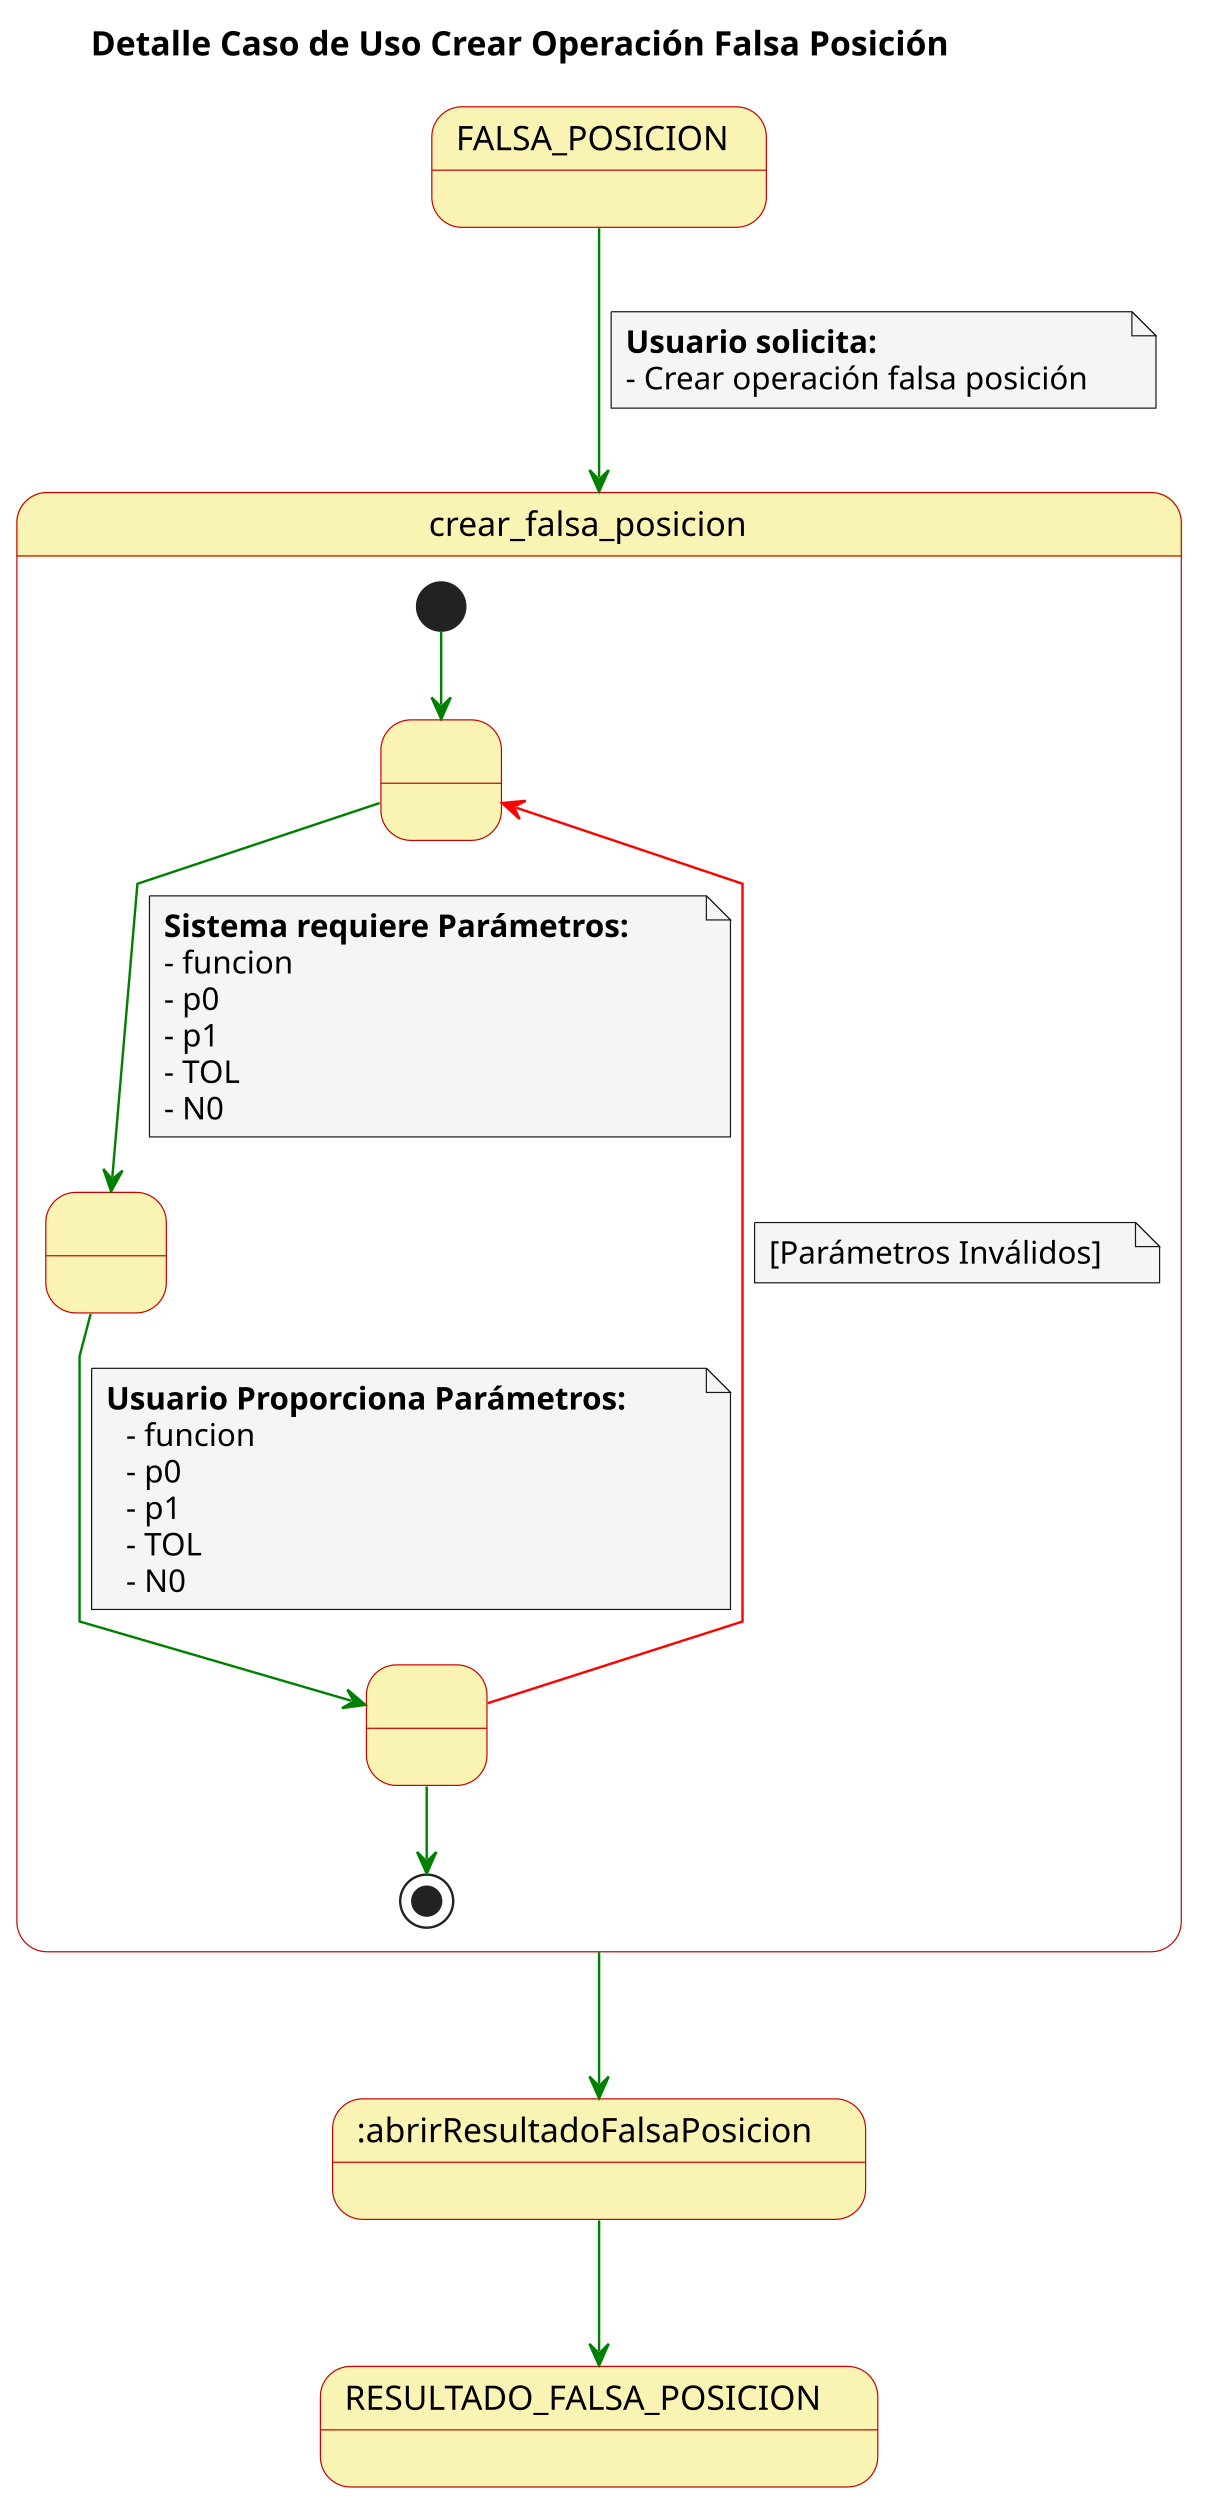
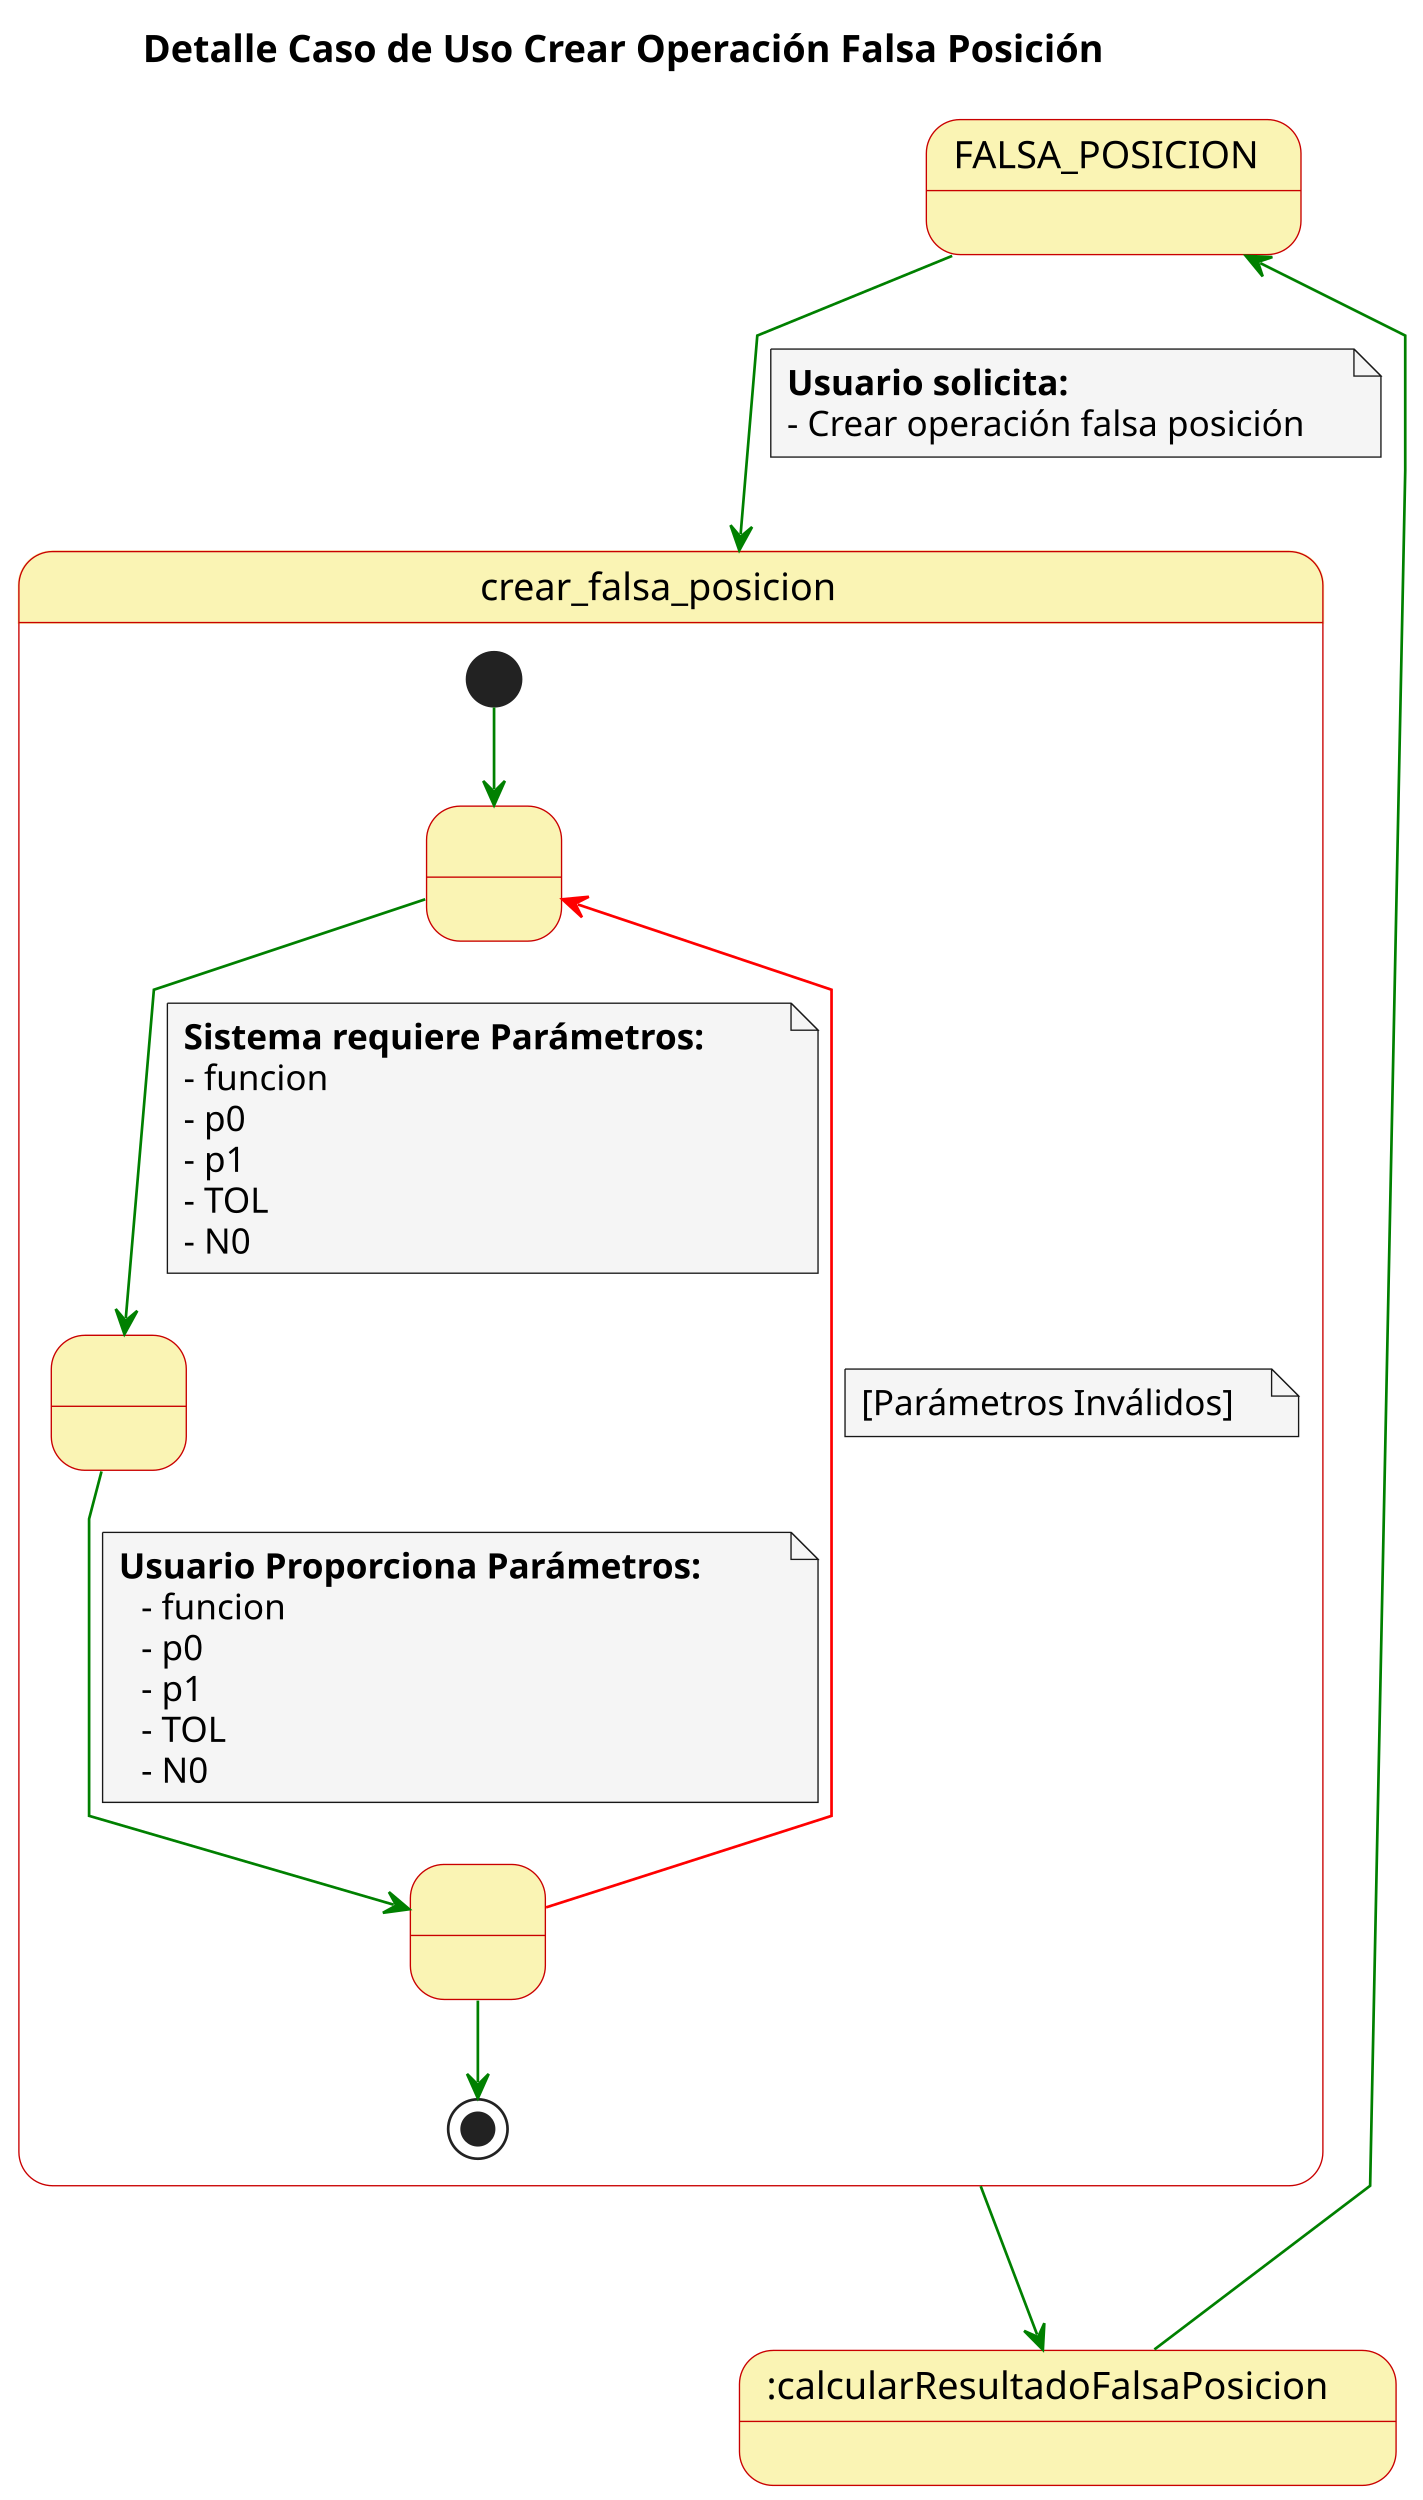
- <svg xmlns="http://www.w3.org/2000/svg" contentStyleType="text/css" data-diagram-type="STATE" height="1037px" preserveAspectRatio="none" style="width:503px;height:1037px;background:#FFFFFF;" version="1.1" viewBox="0 0 503 1037" width="503px" zoomAndPan="magnify">
+ <svg xmlns="http://www.w3.org/2000/svg" contentStyleType="text/css" data-diagram-type="STATE" height="926px" preserveAspectRatio="none" style="width:527px;height:926px;background:#FFFFFF;" version="1.1" viewBox="0 0 527 926" width="527px" zoomAndPan="magnify">
  <defs />
  <g>
-     <g class="title" data-source-line="12">
-       <text fill="#000000" font-family="sans-serif" font-size="14" font-weight="bold" lengthAdjust="spacing" textLength="407.736" x="37.632" y="22.995">Detalle Caso de Uso Crear Operación Falsa Posición</text>
+     <g class="title" data-source-line="14">
+       <text fill="#000000" font-family="sans-serif" font-size="14" font-weight="bold" lengthAdjust="spacing" textLength="407.736" x="52.882" y="22.995">Detalle Caso de Uso Crear Operación Falsa Posición</text>
+     </g>
+     <g id="FALSA_POSICION">
+       <rect fill="#FAF4B4" height="50" rx="12.5" ry="12.5" style="stroke:#C90000;stroke-width:0.5;" width="138.768" x="343.12" y="44.297" />
+       <line style="stroke:#C90000;stroke-width:0.5;" x1="343.12" x2="481.888" y1="70.594" y2="70.594" />
+       <text fill="#000000" font-family="sans-serif" font-size="14" lengthAdjust="spacing" textLength="118.768" x="353.12" y="62.292">FALSA_POSICION</text>
    </g>
    <path d="M19.5,204.297 L477.5,204.297 A12.5,12.5 0 0 1 490,216.797 L490,230.594 L7,230.594 L7,216.797 A12.5,12.5 0 0 1 19.5,204.297" fill="#FAF4B4" style="stroke:#FAF4B4;stroke-width:1;" />
    <rect fill="none" height="605.297" rx="12.5" ry="12.5" style="stroke:#C90000;stroke-width:0.5;" width="483" x="7" y="204.297" />
    <line style="stroke:#C90000;stroke-width:0.5;" x1="7" x2="490" y1="230.594" y2="230.594" />
    <text fill="#000000" font-family="sans-serif" font-size="14" lengthAdjust="spacing" textLength="141.333" x="177.833" y="222.292">crear_falsa_posicion</text>
    <g id="crear_falsa_posicion.1">
      <rect fill="#FAF4B4" height="50" rx="12.5" ry="12.5" style="stroke:#C90000;stroke-width:0.5;" width="50" x="158" y="298.594" />
      <line style="stroke:#C90000;stroke-width:0.5;" x1="158" x2="208" y1="324.891" y2="324.891" />
      <text fill="#000000" font-family="sans-serif" font-size="14" lengthAdjust="spacing" textLength="4.45" x="180.775" y="316.589"> </text>
    </g>
    <g id="crear_falsa_posicion.2">
      <rect fill="#FAF4B4" height="50" rx="12.5" ry="12.5" style="stroke:#C90000;stroke-width:0.5;" width="50" x="19" y="494.594" />
      <line style="stroke:#C90000;stroke-width:0.5;" x1="19" x2="69" y1="520.891" y2="520.891" />
      <text fill="#000000" font-family="sans-serif" font-size="14" lengthAdjust="spacing" textLength="4.45" x="41.775" y="512.589"> </text>
    </g>
    <g id="crear_falsa_posicion.3">
      <rect fill="#FAF4B4" height="50" rx="12.5" ry="12.5" style="stroke:#C90000;stroke-width:0.5;" width="50" x="152" y="690.594" />
      <line style="stroke:#C90000;stroke-width:0.5;" x1="152" x2="202" y1="716.891" y2="716.891" />
      <text fill="#000000" font-family="sans-serif" font-size="14" lengthAdjust="spacing" textLength="4.45" x="174.775" y="708.589"> </text>
    </g>
    <ellipse cx="183" cy="251.594" fill="#222222" rx="10" ry="10" style="stroke:#222222;stroke-width:1;" />
    <ellipse cx="177" cy="788.594" fill="none" rx="11" ry="11" style="stroke:#222222;stroke-width:1;" />
    <ellipse cx="177" cy="788.594" fill="#222222" rx="6" ry="6" style="stroke:#222222;stroke-width:1;" />
-     <g class="link" data-entity-1="*start*crear_falsa_posicion" data-entity-2="1" data-source-line="26" data-uid="lnk5" id="link_*start*crear_falsa_posicion_1">
+     <g class="link" data-entity-1="*start*crear_falsa_posicion" data-entity-2="1" data-source-line="29" data-uid="lnk4" id="link_*start*crear_falsa_posicion_1">
      <path d="M183,262.034 C183,271.294 183,279.784 183,292.274" fill="none" id="*start*crear_falsa_posicion-to-1" style="stroke:#008000;stroke-width:1;" />
      <polygon fill="#008000" points="183,298.274,187,289.274,183,293.274,179,289.274,183,298.274" style="stroke:#008000;stroke-width:1;" />
    </g>
-     <g class="link" data-entity-1="1" data-entity-2="2" data-source-line="27" data-uid="lnk6" id="link_1_2">
+     <g class="link" data-entity-1="1" data-entity-2="2" data-source-line="30" data-uid="lnk5" id="link_1_2">
      <path d="M157.5,333.094 C120.68,345.364 57,366.594 57,366.594 C57,366.594 50.271,445.226 46.601,488.195" fill="none" id="1-to-2" style="stroke:#008000;stroke-width:1;" />
      <polygon fill="#008000" points="46.09,494.174,50.841,485.547,46.516,489.192,42.87,484.866,46.09,494.174" style="stroke:#008000;stroke-width:1;" />
      <path d="M62,371.594 L62,471.594 L303,471.594 L303,381.594 L293,371.594 L62,371.594" fill="#F5F5F5" style="stroke:#181818;stroke-width:0.5;" />
      <path d="M293,371.594 L293,381.594 L303,381.594 L293,371.594" fill="#F5F5F5" style="stroke:#181818;stroke-width:0.5;" />
      <text fill="#000000" font-family="sans-serif" font-size="13" font-weight="bold" lengthAdjust="spacing" textLength="220.587" x="68" y="388.661">Sistema requiere Parámetros:</text>
      <text fill="#000000" font-family="sans-serif" font-size="13" lengthAdjust="spacing" textLength="56.831" x="68" y="403.793">- funcion</text>
      <text fill="#000000" font-family="sans-serif" font-size="13" lengthAdjust="spacing" textLength="25.346" x="68" y="418.926">- p0</text>
      <text fill="#000000" font-family="sans-serif" font-size="13" lengthAdjust="spacing" textLength="25.346" x="68" y="434.059">- p1</text>
      <text fill="#000000" font-family="sans-serif" font-size="13" lengthAdjust="spacing" textLength="34.239" x="68" y="449.192">- TOL</text>
      <text fill="#000000" font-family="sans-serif" font-size="13" lengthAdjust="spacing" textLength="26.819" x="68" y="464.325">- N0</text>
    </g>
-     <g class="link" data-entity-1="2" data-entity-2="3" data-source-line="36" data-uid="lnk7" id="link_2_3">
+     <g class="link" data-entity-1="2" data-entity-2="3" data-source-line="39" data-uid="lnk6" id="link_2_3">
      <path d="M37.6,545.024 C35.18,554.264 33,562.594 33,562.594 C33,562.594 33,672.594 33,672.594 C33,672.594 104.49,693.443 145.83,705.503" fill="none" id="2-to-3" style="stroke:#008000;stroke-width:1;" />
      <polygon fill="#008000" points="151.59,707.184,144.07,700.823,146.79,705.784,141.83,708.503,151.59,707.184" style="stroke:#008000;stroke-width:1;" />
      <path d="M38,567.594 L38,667.594 L303,667.594 L303,577.594 L293,567.594 L38,567.594" fill="#F5F5F5" style="stroke:#181818;stroke-width:0.5;" />
      <path d="M293,567.594 L293,577.594 L303,577.594 L293,567.594" fill="#F5F5F5" style="stroke:#181818;stroke-width:0.5;" />
      <text fill="#000000" font-family="sans-serif" font-size="13" font-weight="bold" lengthAdjust="spacing" textLength="244.15" x="44" y="584.661">Usuario Proporciona Parámetros:</text>
      <text fill="#000000" font-family="sans-serif" font-size="13" lengthAdjust="spacing" textLength="56.831" x="52.265" y="599.793">- funcion</text>
      <text fill="#000000" font-family="sans-serif" font-size="13" lengthAdjust="spacing" textLength="25.346" x="52.265" y="614.926">- p0</text>
      <text fill="#000000" font-family="sans-serif" font-size="13" lengthAdjust="spacing" textLength="25.346" x="52.265" y="630.059">- p1</text>
      <text fill="#000000" font-family="sans-serif" font-size="13" lengthAdjust="spacing" textLength="34.239" x="52.265" y="645.192">- TOL</text>
      <text fill="#000000" font-family="sans-serif" font-size="13" lengthAdjust="spacing" textLength="26.819" x="52.265" y="660.325">- N0</text>
    </g>
-     <g class="link" data-entity-1="3" data-entity-2="1" data-source-line="45" data-uid="lnk8" id="link_3_1">
+     <g class="link" data-entity-1="3" data-entity-2="1" data-source-line="48" data-uid="lnk7" id="link_3_1">
      <path d="M202.26,706.494 C240.33,694.294 308,672.594 308,672.594 C308,672.594 308,366.594 308,366.594 C308,366.594 250.508,347.275 213.988,335.005" fill="none" id="3-to-1" style="stroke:#FF0000;stroke-width:1;" />
      <polygon fill="#FF0000" points="208.3,333.094,215.557,339.752,213.04,334.686,218.105,332.168,208.3,333.094" style="stroke:#FF0000;stroke-width:1;" />
      <path d="M313,507.094 L313,532.094 L481,532.094 L481,517.094 L471,507.094 L313,507.094" fill="#F5F5F5" style="stroke:#181818;stroke-width:0.5;" />
      <path d="M471,507.094 L471,517.094 L481,517.094 L471,507.094" fill="#F5F5F5" style="stroke:#181818;stroke-width:0.5;" />
      <text fill="#000000" font-family="sans-serif" font-size="13" lengthAdjust="spacing" textLength="147.158" x="319" y="524.161">[Parámetros Inválidos]</text>
    </g>
-     <g class="link" data-entity-1="3" data-entity-2="*end*crear_falsa_posicion" data-source-line="49" data-uid="lnk10" id="link_3_*end*crear_falsa_posicion">
+     <g class="link" data-entity-1="3" data-entity-2="*end*crear_falsa_posicion" data-source-line="52" data-uid="lnk9" id="link_3_*end*crear_falsa_posicion">
      <path d="M177,741.024 C177,753.384 177,761.724 177,771.194" fill="none" id="3-to-*end*crear_falsa_posicion" style="stroke:#008000;stroke-width:1;" />
      <polygon fill="#008000" points="177,777.194,181,768.194,177,772.194,173,768.194,177,777.194" style="stroke:#008000;stroke-width:1;" />
    </g>
-     <g id="FALSA_POSICION">
-       <rect fill="#FAF4B4" height="50" rx="12.5" ry="12.5" style="stroke:#C90000;stroke-width:0.5;" width="138.768" x="179.12" y="44.297" />
-       <line style="stroke:#C90000;stroke-width:0.5;" x1="179.12" x2="317.888" y1="70.594" y2="70.594" />
-       <text fill="#000000" font-family="sans-serif" font-size="14" lengthAdjust="spacing" textLength="118.768" x="189.12" y="62.292">FALSA_POSICION</text>
+     <g id=":calcularResultadoFalsaPosicion">
+       <rect fill="#FAF4B4" height="50" rx="12.5" ry="12.5" style="stroke:#C90000;stroke-width:0.5;" width="243.207" x="273.9" y="870.597" />
+       <line style="stroke:#C90000;stroke-width:0.5;" x1="273.9" x2="517.107" y1="896.894" y2="896.894" />
+       <text fill="#000000" font-family="sans-serif" font-size="14" lengthAdjust="spacing" textLength="223.207" x="283.9" y="888.592">:calcularResultadoFalsaPosicion</text>
    </g>
-     <g id=":abrirResultadoFalsaPosicion">
-       <rect fill="#FAF4B4" height="50" rx="12.5" ry="12.5" style="stroke:#C90000;stroke-width:0.5;" width="221.113" x="137.94" y="870.597" />
-       <line style="stroke:#C90000;stroke-width:0.5;" x1="137.94" x2="359.053" y1="896.894" y2="896.894" />
-       <text fill="#000000" font-family="sans-serif" font-size="14" lengthAdjust="spacing" textLength="201.113" x="147.94" y="888.592">:abrirResultadoFalsaPosicion</text>
+     <g class="link" data-entity-1="FALSA_POSICION" data-entity-2="crear_falsa_posicion" data-source-line="18" data-uid="lnk2" id="link_FALSA_POSICION_crear_falsa_posicion">
+       <path d="M352.68,94.777 C317.75,109.057 280.5,124.297 280.5,124.297 C280.5,124.297 278.242,151.298 274.332,197.858" fill="none" id="FALSA_POSICION-to-crear_falsa_posicion" style="stroke:#008000;stroke-width:1;" />
+       <polygon fill="#008000" points="273.83,203.837,278.569,195.203,274.248,198.854,270.597,194.534,273.83,203.837" style="stroke:#008000;stroke-width:1;" />
+       <path d="M285.5,129.297 L285.5,169.297 L511.5,169.297 L511.5,139.297 L501.5,129.297 L285.5,129.297" fill="#F5F5F5" style="stroke:#181818;stroke-width:0.5;" />
+       <path d="M501.5,129.297 L501.5,139.297 L511.5,139.297 L501.5,129.297" fill="#F5F5F5" style="stroke:#181818;stroke-width:0.5;" />
+       <text fill="#000000" font-family="sans-serif" font-size="13" font-weight="bold" lengthAdjust="spacing" textLength="118.574" x="291.5" y="146.364">Usuario solicita:</text>
+       <text fill="#000000" font-family="sans-serif" font-size="13" lengthAdjust="spacing" textLength="205.855" x="291.5" y="161.497">- Crear operación falsa posición</text>
    </g>
-     <g id="RESULTADO_FALSA_POSICION">
-       <rect fill="#FAF4B4" height="50" rx="12.5" ry="12.5" style="stroke:#C90000;stroke-width:0.5;" width="231.203" x="132.9" y="981.597" />
-       <line style="stroke:#C90000;stroke-width:0.5;" x1="132.9" x2="364.103" y1="1007.894" y2="1007.894" />
-       <text fill="#000000" font-family="sans-serif" font-size="14" lengthAdjust="spacing" textLength="211.203" x="142.9" y="999.592">RESULTADO_FALSA_POSICION</text>
+     <g class="link" data-entity-1="crear_falsa_posicion" data-entity-2=":calcularResultadoFalsaPosicion" data-source-line="55" data-uid="lnk11" id="link_crear_falsa_posicion_:calcularResultadoFalsaPosicion">
+       <path d="M363.24,809.747 C372.56,834.257 378.437,849.729 384.147,864.739" fill="none" id="crear_falsa_posicion-to-:calcularResultadoFalsaPosicion" style="stroke:#008000;stroke-width:1;" />
+       <polygon fill="#008000" points="386.28,870.347,386.819,860.513,384.502,865.674,379.341,863.357,386.28,870.347" style="stroke:#008000;stroke-width:1;" />
    </g>
-     <g class="link" data-entity-1="FALSA_POSICION" data-entity-2="crear_falsa_posicion" data-source-line="15" data-uid="lnk3" id="link_FALSA_POSICION_crear_falsa_posicion">
-       <path d="M248.5,94.657 C248.5,118.717 248.5,152.427 248.5,197.947" fill="none" id="FALSA_POSICION-to-crear_falsa_posicion" style="stroke:#008000;stroke-width:1;" />
-       <polygon fill="#008000" points="248.5,203.947,252.5,194.947,248.5,198.947,244.5,194.947,248.5,203.947" style="stroke:#008000;stroke-width:1;" />
-       <path d="M253.5,129.297 L253.5,169.297 L479.5,169.297 L479.5,139.297 L469.5,129.297 L253.5,129.297" fill="#F5F5F5" style="stroke:#181818;stroke-width:0.5;" />
-       <path d="M469.5,129.297 L469.5,139.297 L479.5,139.297 L469.5,129.297" fill="#F5F5F5" style="stroke:#181818;stroke-width:0.5;" />
-       <text fill="#000000" font-family="sans-serif" font-size="13" font-weight="bold" lengthAdjust="spacing" textLength="118.574" x="259.5" y="146.364">Usuario solicita:</text>
-       <text fill="#000000" font-family="sans-serif" font-size="13" lengthAdjust="spacing" textLength="205.855" x="259.5" y="161.497">- Crear operación falsa posición</text>
-     </g>
-     <g class="link" data-entity-1="crear_falsa_posicion" data-entity-2=":abrirResultadoFalsaPosicion" data-source-line="52" data-uid="lnk12" id="link_crear_falsa_posicion_:abrirResultadoFalsaPosicion">
-       <path d="M248.5,809.747 C248.5,834.257 248.5,849.337 248.5,864.347" fill="none" id="crear_falsa_posicion-to-:abrirResultadoFalsaPosicion" style="stroke:#008000;stroke-width:1;" />
-       <polygon fill="#008000" points="248.5,870.347,252.5,861.347,248.5,865.347,244.5,861.347,248.5,870.347" style="stroke:#008000;stroke-width:1;" />
-     </g>
-     <g class="link" data-entity-1=":abrirResultadoFalsaPosicion" data-entity-2="RESULTADO_FALSA_POSICION" data-source-line="54" data-uid="lnk14" id="link_:abrirResultadoFalsaPosicion_RESULTADO_FALSA_POSICION">
-       <path d="M248.5,921.057 C248.5,939.007 248.5,957.287 248.5,975.217" fill="none" id=":abrirResultadoFalsaPosicion-to-RESULTADO_FALSA_POSICION" style="stroke:#008000;stroke-width:1;" />
-       <polygon fill="#008000" points="248.5,981.217,252.5,972.217,248.5,976.217,244.5,972.217,248.5,981.217" style="stroke:#008000;stroke-width:1;" />
+     <g class="link" data-entity-1=":calcularResultadoFalsaPosicion" data-entity-2="FALSA_POSICION" data-source-line="57" data-uid="lnk12" id="link_:calcularResultadoFalsaPosicion_FALSA_POSICION">
+       <path d="M427.59,870.237 C460.69,845.127 507.5,809.597 507.5,809.597 C507.5,809.597 520.5,174.297 520.5,174.297 C520.5,174.297 520.5,124.297 520.5,124.297 C520.5,124.297 495.387,111.739 466.807,97.459" fill="none" id=":calcularResultadoFalsaPosicion-to-FALSA_POSICION" style="stroke:#008000;stroke-width:1;" />
+       <polygon fill="#008000" points="461.44,94.777,467.703,102.378,465.913,97.012,471.279,95.221,461.44,94.777" style="stroke:#008000;stroke-width:1;" />
    </g>
  </g>
</svg>
